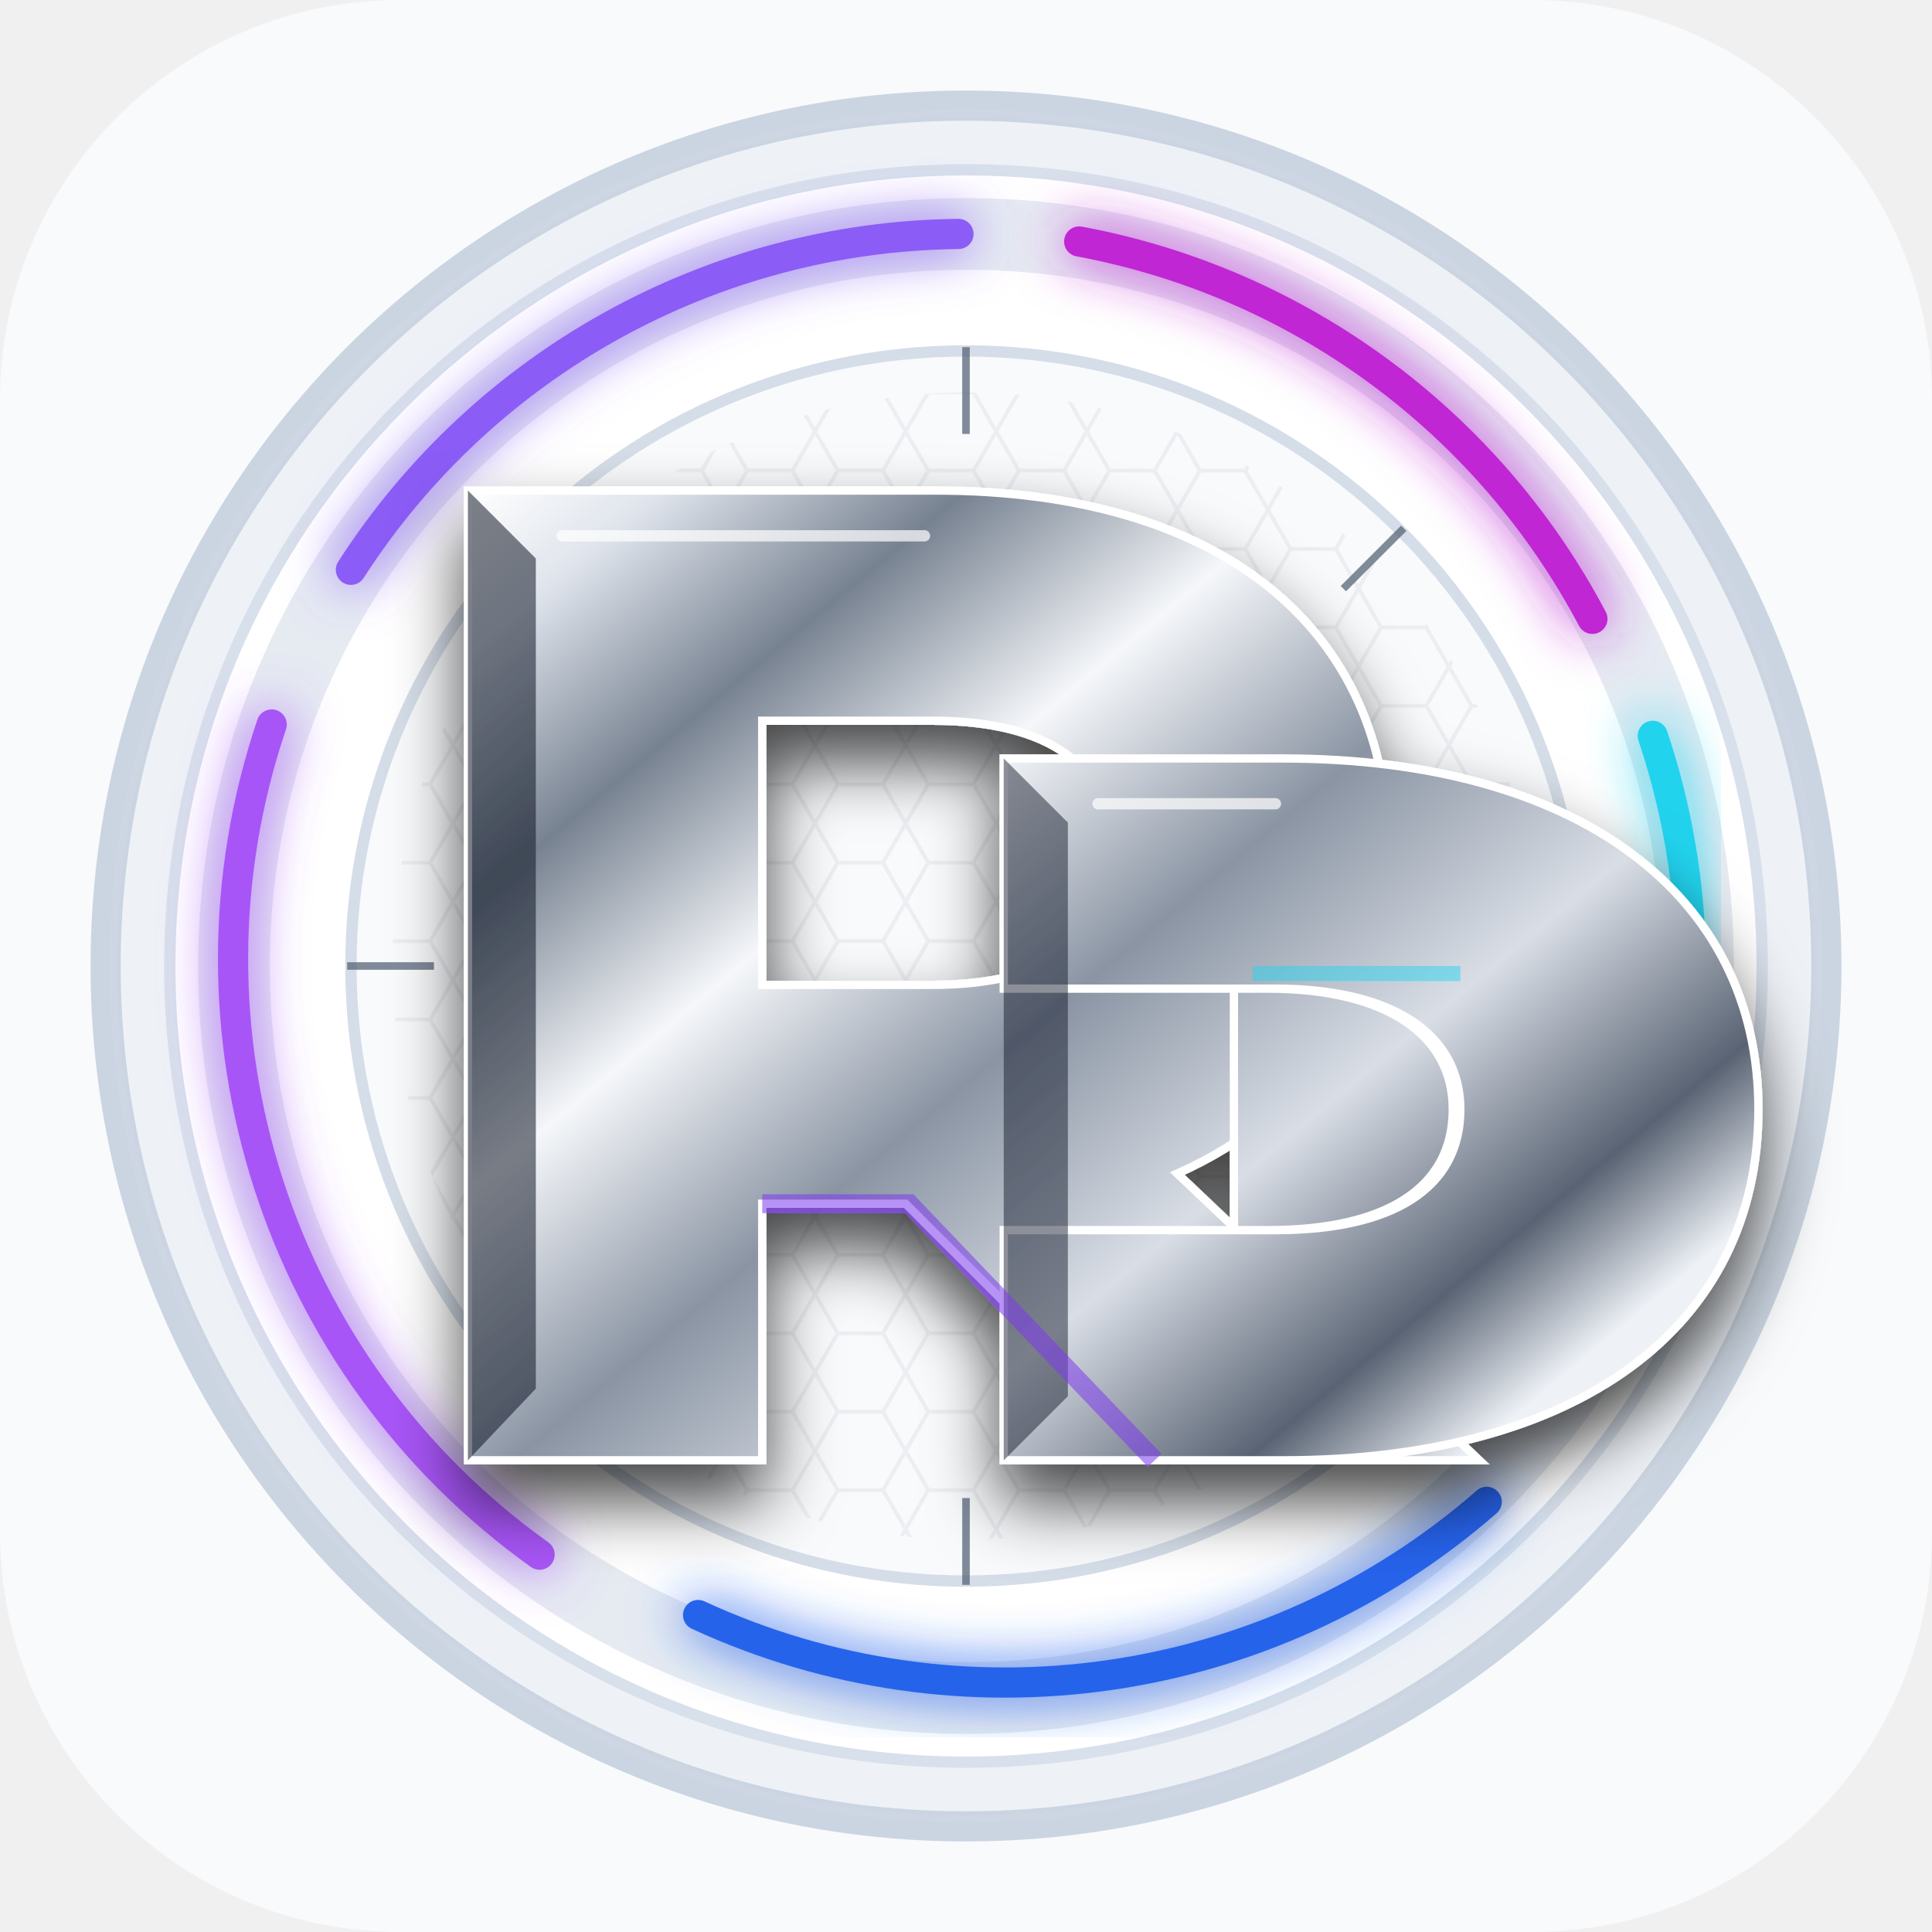
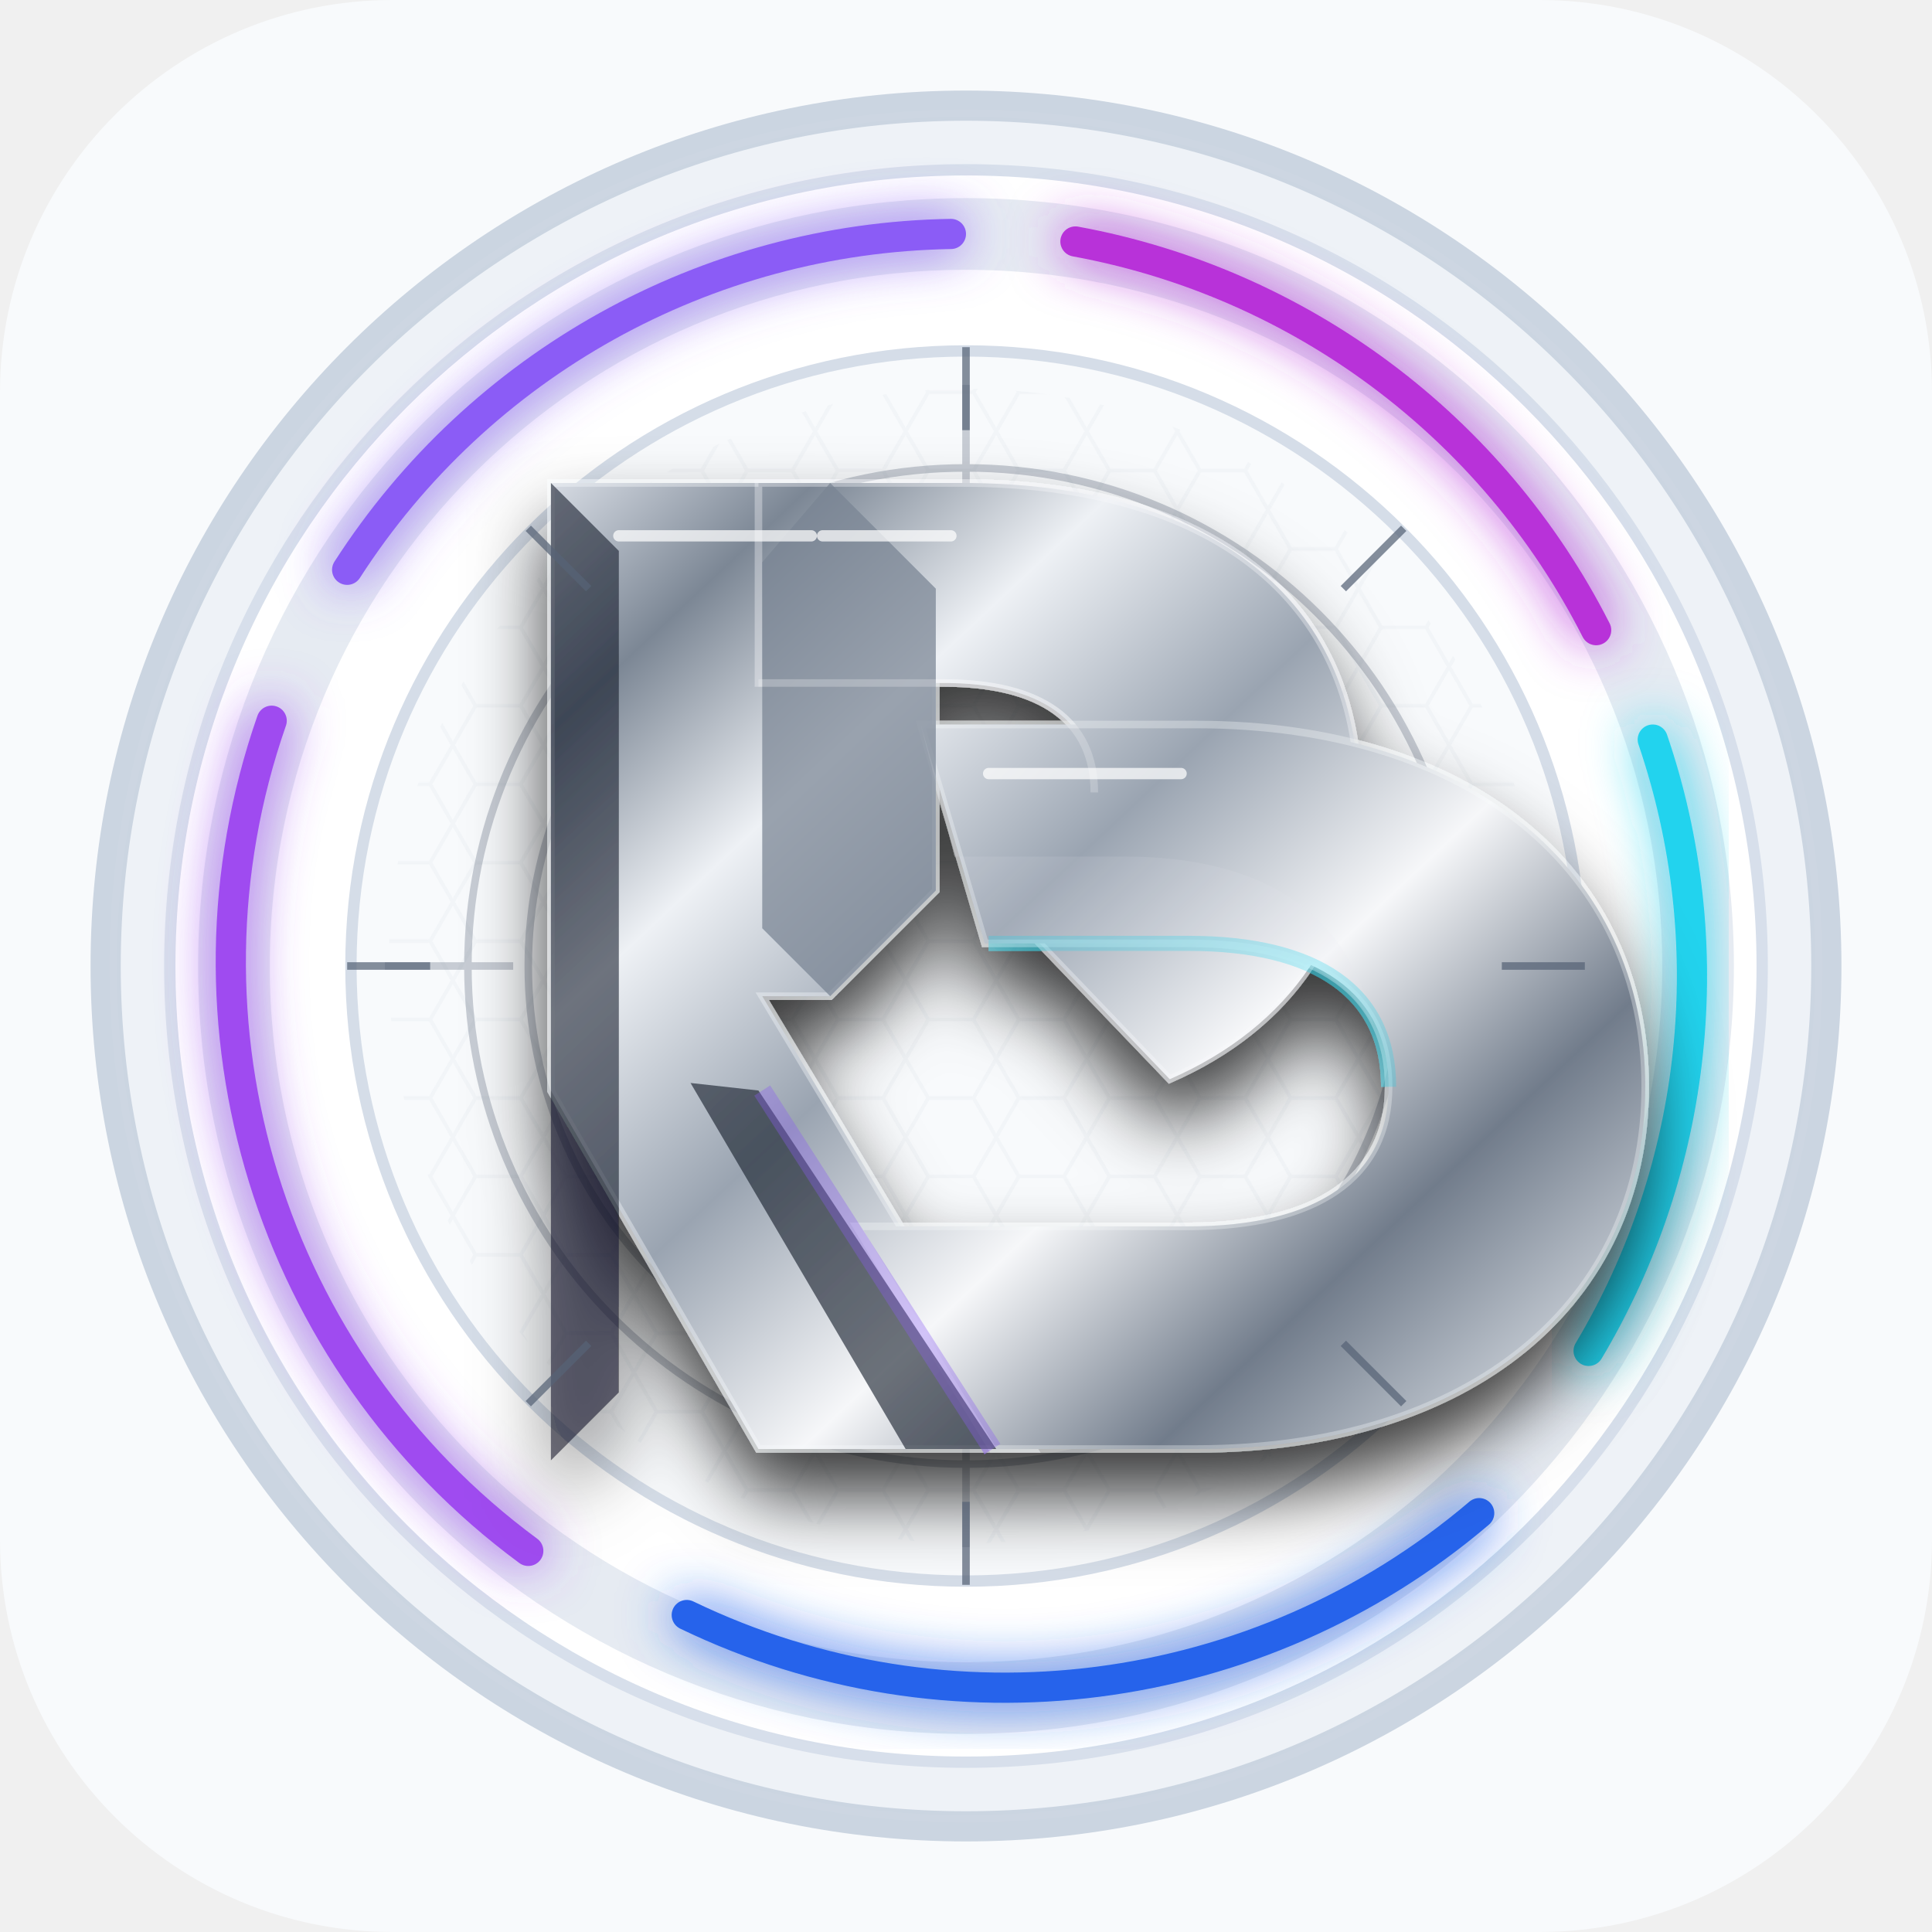
- <svg xmlns="http://www.w3.org/2000/svg" viewBox="0 0 512 512" role="img" aria-labelledby="title desc">
+ <svg xmlns="http://www.w3.org/2000/svg" viewBox="0 0 512 512" role="img" aria-labelledby="t d">
  <defs>
-     <radialGradient id="bg" cx="50%" cy="42%" r="68%">
-       <stop offset="0" stop-color="#151a24" />
-       <stop offset=".62" stop-color="#080b11" />
-       <stop offset="1" stop-color="#020306" />
+     <radialGradient id="bg" cx="50%" cy="42%" r="70%">
+       <stop offset="0" stop-color="#161b25" />
+       <stop offset=".58" stop-color="#090d14" />
+       <stop offset="1" stop-color="#020307" />
    </radialGradient>
-     <linearGradient id="neon" x1="74" y1="72" x2="440" y2="442" gradientUnits="userSpaceOnUse">
+     <linearGradient id="neon" x1="68" y1="66" x2="446" y2="448" gradientUnits="userSpaceOnUse">
      <stop stop-color="#8b5cf6" />
-       <stop offset=".34" stop-color="#c026d3" />
-       <stop offset=".68" stop-color="#2563eb" />
+       <stop offset=".3" stop-color="#b832d9" />
+       <stop offset=".66" stop-color="#2563eb" />
      <stop offset="1" stop-color="#22d3ee" />
    </linearGradient>
-     <linearGradient id="steel" x1="139" y1="118" x2="373" y2="399" gradientUnits="userSpaceOnUse">
-       <stop stop-color="#ffffff" />
-       <stop offset=".09" stop-color="#dfe4ec" />
-       <stop offset=".23" stop-color="#778291" />
-       <stop offset=".39" stop-color="#f5f7fa" />
-       <stop offset=".56" stop-color="#8a94a3" />
-       <stop offset=".74" stop-color="#d9dee6" />
-       <stop offset=".9" stop-color="#596373" />
-       <stop offset="1" stop-color="#eef2f7" />
+     <linearGradient id="steel" x1="118" y1="110" x2="392" y2="402" gradientUnits="userSpaceOnUse">
+       <stop stop-color="#fff" />
+       <stop offset=".08" stop-color="#d7dce4" />
+       <stop offset=".2" stop-color="#7c8795" />
+       <stop offset=".34" stop-color="#eef1f5" />
+       <stop offset=".5" stop-color="#9aa4b1" />
+       <stop offset=".66" stop-color="#f6f7f9" />
+       <stop offset=".82" stop-color="#717c8b" />
+       <stop offset="1" stop-color="#dfe4ea" />
    </linearGradient>
-     <linearGradient id="edge" x1="162" y1="140" x2="367" y2="380">
-       <stop stop-color="#fff" />
-       <stop offset=".5" stop-color="#657182" />
-       <stop offset="1" stop-color="#d8dee8" />
+     <linearGradient id="steelDark" x1="145" y1="120" x2="370" y2="390">
+       <stop stop-color="#788493" />
+       <stop offset=".5" stop-color="#2d3644" />
+       <stop offset="1" stop-color="#9ca6b2" />
    </linearGradient>
    <pattern id="hex" width="24" height="20.784" patternUnits="userSpaceOnUse">
-       <path d="M6 0h12l6 10.392-6 10.392H6L0 10.392Z" fill="none" stroke="#64748b" stroke-opacity=".085" stroke-width="1" />
+       <path d="M6 0h12l6 10.392-6 10.392H6L0 10.392Z" fill="none" stroke="#93a1b3" stroke-opacity=".052" />
    </pattern>
-     <filter id="glow" x="-30%" y="-30%" width="160%" height="160%">
+     <filter id="glow" x="-35%" y="-35%" width="170%" height="170%">
      <feGaussianBlur stdDeviation="7" result="b" />
      <feMerge>
        <feMergeNode in="b" />
        <feMergeNode in="SourceGraphic" />
      </feMerge>
    </filter>
-     <filter id="shadow" x="-30%" y="-30%" width="170%" height="170%">
-       <feDropShadow dx="0" dy="10" stdDeviation="9" flood-color="#000" flood-opacity=".72" />
+     <filter id="shadow" x="-35%" y="-35%" width="175%" height="175%">
+       <feDropShadow dx="0" dy="12" stdDeviation="10" flood-color="#000" flood-opacity=".78" />
    </filter>
+     <clipPath id="inner">
+       <circle cx="256" cy="256" r="154" />
+     </clipPath>
  </defs>
-   <rect width="512" height="512" rx="106" fill="#f8fafc" />
+   <rect width="512" height="512" rx="104" fill="#f8fafc" />
  <circle cx="256" cy="256" r="228" fill="#eef2f7" stroke="#cbd5e1" stroke-width="8" />
-   <circle cx="256" cy="256" r="211" fill="#ffffff" stroke="#d8e0eb" stroke-width="3" />
+   <circle cx="256" cy="256" r="211" fill="#ffffff" stroke="#d7dfeb" stroke-width="3" />
  <circle cx="256" cy="256" r="194" fill="none" stroke="#e6ebf2" stroke-width="19" />
-   <path d="M93 151A194 194 0 0 1 254 62" fill="none" stroke="#8b5cf6" stroke-width="8" stroke-linecap="round" filter="url(#glow)" />
-   <path d="M286 64a194 194 0 0 1 136 100" fill="none" stroke="#c026d3" stroke-width="8" stroke-linecap="round" filter="url(#glow)" />
-   <path d="M438 195a194 194 0 0 1-16 159" fill="none" stroke="#22d3ee" stroke-width="8" stroke-linecap="round" filter="url(#glow)" />
-   <path d="M394 398a194 194 0 0 1-209 30" fill="none" stroke="#2563eb" stroke-width="8" stroke-linecap="round" filter="url(#glow)" />
-   <path d="M143 412A194 194 0 0 1 72 192" fill="none" stroke="#a855f7" stroke-width="8" stroke-linecap="round" filter="url(#glow)" />
+   <path d="M92 151A194 194 0 0 1 252 62" fill="none" stroke="#8b5cf6" stroke-width="8" stroke-linecap="round" filter="url(#glow)" />
+   <path d="M285 64a194 194 0 0 1 138 103" fill="none" stroke="#b832d9" stroke-width="8" stroke-linecap="round" filter="url(#glow)" />
+   <path d="M438 196a194 194 0 0 1-17 162" fill="none" stroke="#22d3ee" stroke-width="8" stroke-linecap="round" filter="url(#glow)" />
+   <path d="M392 401a194 194 0 0 1-210 27" fill="none" stroke="#2563eb" stroke-width="8" stroke-linecap="round" filter="url(#glow)" />
+   <path d="M140 411A194 194 0 0 1 72 191" fill="none" stroke="#9f4cf0" stroke-width="8" stroke-linecap="round" filter="url(#glow)" />
  <circle cx="256" cy="256" r="163" fill="#f8fafc" stroke="#d5dde8" stroke-width="3" />
-   <circle cx="256" cy="256" r="152" fill="url(#hex)" />
-   <g stroke="#526073" stroke-width="2" opacity=".72">
-     <path d="M256 92v23M256 397v23M92 256h23M397 256h23" />
-     <path d="M140 140l16 16M356 356l16 16M372 140l-16 16M156 356l-16 16" />
+   <circle cx="256" cy="256" r="153" fill="url(#hex)" />
+   <g clip-path="url(#inner)" opacity=".3" fill="none" stroke="#536176" stroke-width="2">
+     <path d="M256 82v54M256 376v54M82 256h54M376 256h54" />
+     <circle cx="256" cy="256" r="132" />
+     <circle cx="256" cy="256" r="116" />
  </g>
  <g filter="url(#shadow)">
-     <path d="M124 130h124c75 0 120 36 120 96 0 38-20 69-56 85l80 76h-84l-68-68h-38v68h-78V130Zm78 61v70h45c31 0 48-12 48-35s-17-35-48-35h-45Z" fill="url(#steel)" stroke="url(#edge)" stroke-width="2.2" />
-     <path d="M266 201h74c78 0 126 36 126 93 0 58-48 93-126 93h-74v-61h70c31 0 49-11 49-32 0-20-18-32-49-32h-70v-61Zm61 61v64h11c31 0 49-11 49-32 0-20-18-32-49-32h-11Z" fill="url(#steel)" stroke="url(#edge)" stroke-width="2.2" />
-     <path d="M124 130l18 18v220l-18 19V130Z" fill="#111827" opacity=".55" />
-     <path d="M266 201l17 17v152l-17 17V201Z" fill="#111827" opacity=".48" />
-     <path d="M149 142h96M291 213h47" stroke="#fff" stroke-opacity=".7" stroke-width="3" stroke-linecap="round" />
-     <path d="M306 387l-65-68h-39" fill="none" stroke="#7c3aed" stroke-opacity=".55" stroke-width="5" />
-     <path d="M387 258h-55" fill="none" stroke="#22d3ee" stroke-opacity=".48" stroke-width="4" />
+     <path d="M146 128h74l28 28v80l-28 28h-18l72 120h-73l-55-95V128Z" fill="url(#steel)" stroke="#f8fafc" stroke-opacity=".38" stroke-width="2" />
+     <path d="M201 128h54c66 0 105 31 105 83 0 35-18 61-50 75l-46-48c17-5 26-14 26-28 0-19-14-29-40-29h-49v-53Z" fill="url(#steel)" stroke="#f8fafc" stroke-opacity=".35" stroke-width="2" />
+     <path d="M244 192h73c73 0 119 39 119 96s-46 96-119 96h-54l-36-59h88c34 0 53-13 53-37 0-25-19-38-53-38h-54l-17-58Z" fill="url(#steel)" stroke="#f8fafc" stroke-opacity=".32" stroke-width="2" />
+     <path d="M146 128l18 18v223l-18 18V128Z" fill="#111827" opacity=".58" />
+     <path d="M220 128l28 28v80l-28 28-18-18v-97l18-21Z" fill="url(#steelDark)" opacity=".72" />
+     <path d="M244 192l17 58h54c25 0 42 8 49 22-6-29-28-45-66-45h-45l-9-35Z" fill="#e5e7eb" opacity=".12" />
+     <path d="M201 289l63 95h-24l-57-97 18 2Z" fill="#161e2b" opacity=".62" />
+     <path d="M164 142h51M218 142h34M262 205h51" stroke="#fff" stroke-opacity=".72" stroke-width="3" stroke-linecap="round" />
+     <path d="M201 181h49c26 0 40 10 40 29" fill="none" stroke="#fff" stroke-opacity=".22" stroke-width="2" />
+     <path d="M262 250h53c34 0 53 13 53 38" fill="none" stroke="#22d3ee" stroke-opacity=".28" stroke-width="4" />
+     <path d="M202 289l61 95" fill="none" stroke="#8b5cf6" stroke-opacity=".34" stroke-width="5" />
+   </g>
+   <g opacity=".72" stroke="#566376" stroke-width="2">
+     <path d="M256 92v22M256 398v22M92 256h22M398 256h22" />
+     <path d="M140 140l16 16M356 356l16 16M372 140l-16 16M156 356l-16 16" />
  </g>
  <circle cx="256" cy="256" r="226" fill="none" stroke="#fff" stroke-opacity=".035" stroke-width="2" />
</svg>
